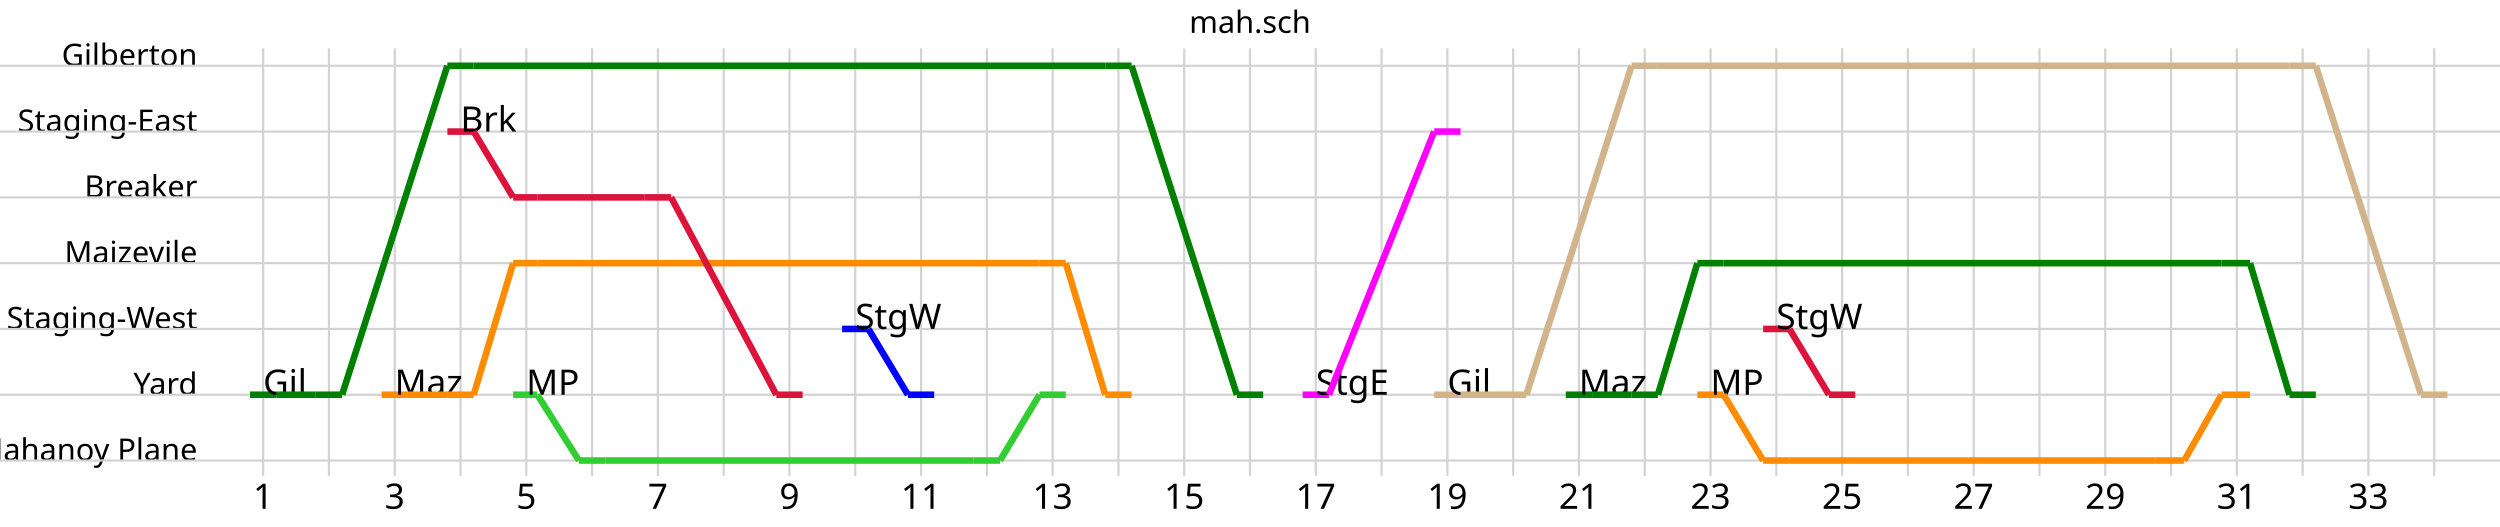
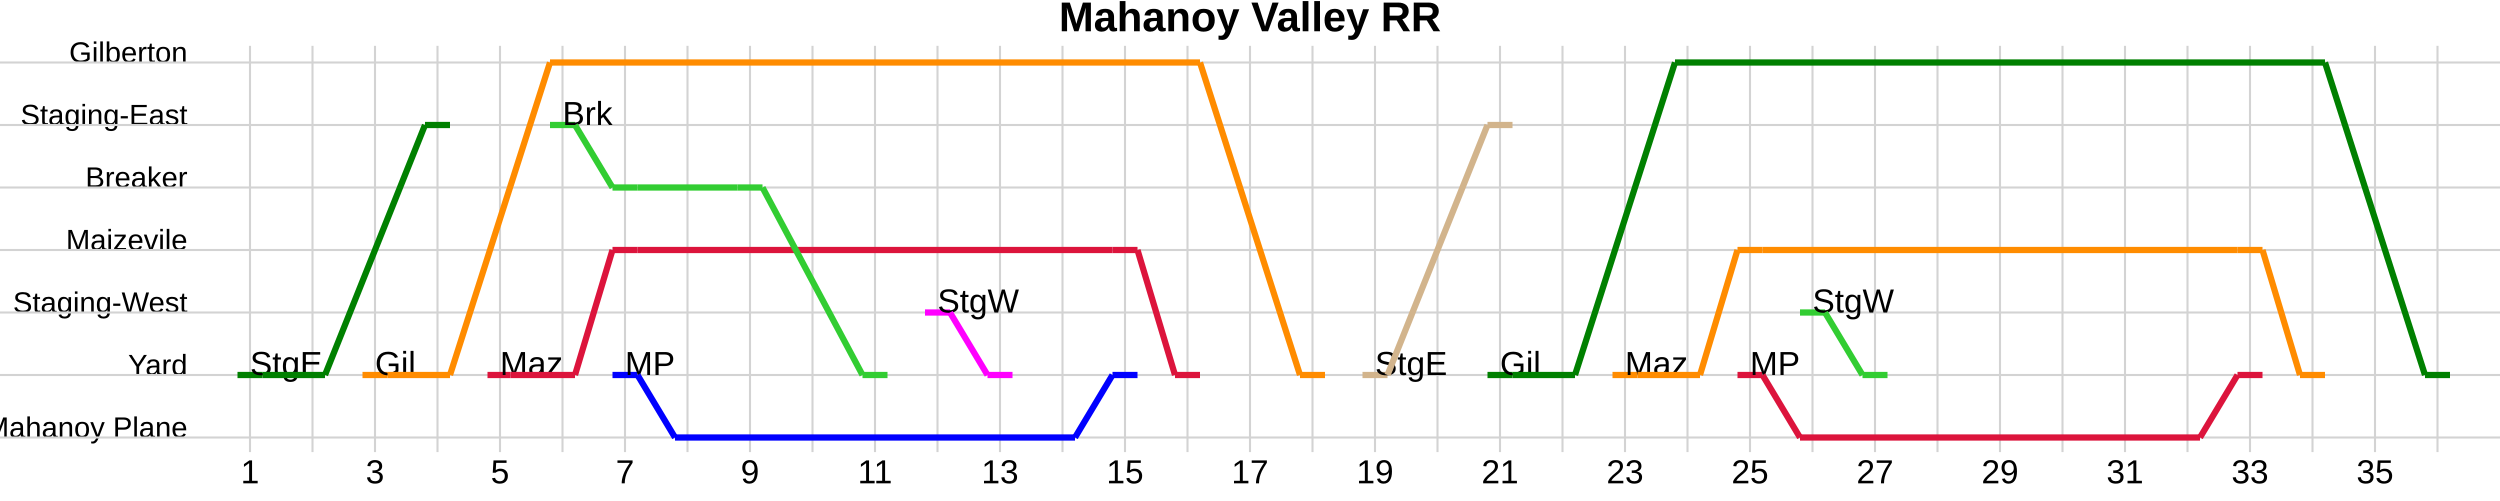
- <svg xmlns="http://www.w3.org/2000/svg" version="1.1" baseProfile="full" width="1140" height="240">
+ <svg xmlns="http://www.w3.org/2000/svg" version="1.1" baseProfile="full" width="1200" height="240">
  <line x1="120" y1="217" x2="120" y2="22" style="stroke:lightgrey;stroke-width:1.0" />
-   <text x="120" y="232" font-family="Verdana" text-anchor="middle" font-size="16">1</text>
+   <text x="120" y="232" font-family="Arial" text-anchor="middle" font-size="16">1</text>
  <line x1="150" y1="217" x2="150" y2="22" style="stroke:lightgrey;stroke-width:1.0" />
  <line x1="180" y1="217" x2="180" y2="22" style="stroke:lightgrey;stroke-width:1.0" />
-   <text x="180" y="232" font-family="Verdana" text-anchor="middle" font-size="16">3</text>
+   <text x="180" y="232" font-family="Arial" text-anchor="middle" font-size="16">3</text>
  <line x1="210" y1="217" x2="210" y2="22" style="stroke:lightgrey;stroke-width:1.0" />
  <line x1="240" y1="217" x2="240" y2="22" style="stroke:lightgrey;stroke-width:1.0" />
-   <text x="240" y="232" font-family="Verdana" text-anchor="middle" font-size="16">5</text>
+   <text x="240" y="232" font-family="Arial" text-anchor="middle" font-size="16">5</text>
  <line x1="270" y1="217" x2="270" y2="22" style="stroke:lightgrey;stroke-width:1.0" />
  <line x1="300" y1="217" x2="300" y2="22" style="stroke:lightgrey;stroke-width:1.0" />
-   <text x="300" y="232" font-family="Verdana" text-anchor="middle" font-size="16">7</text>
+   <text x="300" y="232" font-family="Arial" text-anchor="middle" font-size="16">7</text>
  <line x1="330" y1="217" x2="330" y2="22" style="stroke:lightgrey;stroke-width:1.0" />
  <line x1="360" y1="217" x2="360" y2="22" style="stroke:lightgrey;stroke-width:1.0" />
-   <text x="360" y="232" font-family="Verdana" text-anchor="middle" font-size="16">9</text>
+   <text x="360" y="232" font-family="Arial" text-anchor="middle" font-size="16">9</text>
  <line x1="390" y1="217" x2="390" y2="22" style="stroke:lightgrey;stroke-width:1.0" />
  <line x1="420" y1="217" x2="420" y2="22" style="stroke:lightgrey;stroke-width:1.0" />
-   <text x="420" y="232" font-family="Verdana" text-anchor="middle" font-size="16">11</text>
+   <text x="420" y="232" font-family="Arial" text-anchor="middle" font-size="16">11</text>
  <line x1="450" y1="217" x2="450" y2="22" style="stroke:lightgrey;stroke-width:1.0" />
  <line x1="480" y1="217" x2="480" y2="22" style="stroke:lightgrey;stroke-width:1.0" />
-   <text x="480" y="232" font-family="Verdana" text-anchor="middle" font-size="16">13</text>
+   <text x="480" y="232" font-family="Arial" text-anchor="middle" font-size="16">13</text>
  <line x1="510" y1="217" x2="510" y2="22" style="stroke:lightgrey;stroke-width:1.0" />
  <line x1="540" y1="217" x2="540" y2="22" style="stroke:lightgrey;stroke-width:1.0" />
-   <text x="540" y="232" font-family="Verdana" text-anchor="middle" font-size="16">15</text>
+   <text x="540" y="232" font-family="Arial" text-anchor="middle" font-size="16">15</text>
  <line x1="570" y1="217" x2="570" y2="22" style="stroke:lightgrey;stroke-width:1.0" />
  <line x1="600" y1="217" x2="600" y2="22" style="stroke:lightgrey;stroke-width:1.0" />
-   <text x="600" y="232" font-family="Verdana" text-anchor="middle" font-size="16">17</text>
+   <text x="600" y="232" font-family="Arial" text-anchor="middle" font-size="16">17</text>
  <line x1="630" y1="217" x2="630" y2="22" style="stroke:lightgrey;stroke-width:1.0" />
  <line x1="660" y1="217" x2="660" y2="22" style="stroke:lightgrey;stroke-width:1.0" />
-   <text x="660" y="232" font-family="Verdana" text-anchor="middle" font-size="16">19</text>
+   <text x="660" y="232" font-family="Arial" text-anchor="middle" font-size="16">19</text>
  <line x1="690" y1="217" x2="690" y2="22" style="stroke:lightgrey;stroke-width:1.0" />
  <line x1="720" y1="217" x2="720" y2="22" style="stroke:lightgrey;stroke-width:1.0" />
-   <text x="720" y="232" font-family="Verdana" text-anchor="middle" font-size="16">21</text>
+   <text x="720" y="232" font-family="Arial" text-anchor="middle" font-size="16">21</text>
  <line x1="750" y1="217" x2="750" y2="22" style="stroke:lightgrey;stroke-width:1.0" />
  <line x1="780" y1="217" x2="780" y2="22" style="stroke:lightgrey;stroke-width:1.0" />
-   <text x="780" y="232" font-family="Verdana" text-anchor="middle" font-size="16">23</text>
+   <text x="780" y="232" font-family="Arial" text-anchor="middle" font-size="16">23</text>
  <line x1="810" y1="217" x2="810" y2="22" style="stroke:lightgrey;stroke-width:1.0" />
  <line x1="840" y1="217" x2="840" y2="22" style="stroke:lightgrey;stroke-width:1.0" />
-   <text x="840" y="232" font-family="Verdana" text-anchor="middle" font-size="16">25</text>
+   <text x="840" y="232" font-family="Arial" text-anchor="middle" font-size="16">25</text>
  <line x1="870" y1="217" x2="870" y2="22" style="stroke:lightgrey;stroke-width:1.0" />
  <line x1="900" y1="217" x2="900" y2="22" style="stroke:lightgrey;stroke-width:1.0" />
-   <text x="900" y="232" font-family="Verdana" text-anchor="middle" font-size="16">27</text>
+   <text x="900" y="232" font-family="Arial" text-anchor="middle" font-size="16">27</text>
  <line x1="930" y1="217" x2="930" y2="22" style="stroke:lightgrey;stroke-width:1.0" />
  <line x1="960" y1="217" x2="960" y2="22" style="stroke:lightgrey;stroke-width:1.0" />
-   <text x="960" y="232" font-family="Verdana" text-anchor="middle" font-size="16">29</text>
+   <text x="960" y="232" font-family="Arial" text-anchor="middle" font-size="16">29</text>
  <line x1="990" y1="217" x2="990" y2="22" style="stroke:lightgrey;stroke-width:1.0" />
  <line x1="1020" y1="217" x2="1020" y2="22" style="stroke:lightgrey;stroke-width:1.0" />
-   <text x="1020" y="232" font-family="Verdana" text-anchor="middle" font-size="16">31</text>
+   <text x="1020" y="232" font-family="Arial" text-anchor="middle" font-size="16">31</text>
  <line x1="1050" y1="217" x2="1050" y2="22" style="stroke:lightgrey;stroke-width:1.0" />
  <line x1="1080" y1="217" x2="1080" y2="22" style="stroke:lightgrey;stroke-width:1.0" />
-   <text x="1080" y="232" font-family="Verdana" text-anchor="middle" font-size="16">33</text>
+   <text x="1080" y="232" font-family="Arial" text-anchor="middle" font-size="16">33</text>
  <line x1="1110" y1="217" x2="1110" y2="22" style="stroke:lightgrey;stroke-width:1.0" />
-   <text x="90" y="210" font-family="Verdana" text-anchor="end" font-size="14">Mahanoy Plane</text>
-   <line x1="0" y1="210" x2="1140" y2="210" style="stroke:lightgrey;stroke-width:1.0" />
-   <text x="90" y="180" font-family="Verdana" text-anchor="end" font-size="14">Yard</text>
-   <line x1="0" y1="180" x2="1140" y2="180" style="stroke:lightgrey;stroke-width:1.0" />
-   <text x="90" y="150" font-family="Verdana" text-anchor="end" font-size="14">Staging-West</text>
-   <line x1="0" y1="150" x2="1140" y2="150" style="stroke:lightgrey;stroke-width:1.0" />
-   <text x="90" y="120" font-family="Verdana" text-anchor="end" font-size="14">Maizevile</text>
-   <line x1="0" y1="120" x2="1140" y2="120" style="stroke:lightgrey;stroke-width:1.0" />
-   <text x="90" y="90" font-family="Verdana" text-anchor="end" font-size="14">Breaker</text>
-   <line x1="0" y1="90" x2="1140" y2="90" style="stroke:lightgrey;stroke-width:1.0" />
-   <text x="90" y="60" font-family="Verdana" text-anchor="end" font-size="14">Staging-East</text>
-   <line x1="0" y1="60" x2="1140" y2="60" style="stroke:lightgrey;stroke-width:1.0" />
-   <text x="90" y="30" font-family="Verdana" text-anchor="end" font-size="14">Gilberton</text>
-   <line x1="0" y1="30" x2="1140" y2="30" style="stroke:lightgrey;stroke-width:1.0" />
+   <line x1="1140" y1="217" x2="1140" y2="22" style="stroke:lightgrey;stroke-width:1.0" />
+   <text x="1140" y="232" font-family="Arial" text-anchor="middle" font-size="16">35</text>
+   <line x1="1170" y1="217" x2="1170" y2="22" style="stroke:lightgrey;stroke-width:1.0" />
+   <text x="90" y="210" font-family="Arial" text-anchor="end" font-size="14">Mahanoy Plane</text>
+   <line x1="0" y1="210" x2="1200" y2="210" style="stroke:lightgrey;stroke-width:1.0" />
+   <text x="90" y="180" font-family="Arial" text-anchor="end" font-size="14">Yard</text>
+   <line x1="0" y1="180" x2="1200" y2="180" style="stroke:lightgrey;stroke-width:1.0" />
+   <text x="90" y="150" font-family="Arial" text-anchor="end" font-size="14">Staging-West</text>
+   <line x1="0" y1="150" x2="1200" y2="150" style="stroke:lightgrey;stroke-width:1.0" />
+   <text x="90" y="120" font-family="Arial" text-anchor="end" font-size="14">Maizevile</text>
+   <line x1="0" y1="120" x2="1200" y2="120" style="stroke:lightgrey;stroke-width:1.0" />
+   <text x="90" y="90" font-family="Arial" text-anchor="end" font-size="14">Breaker</text>
+   <line x1="0" y1="90" x2="1200" y2="90" style="stroke:lightgrey;stroke-width:1.0" />
+   <text x="90" y="60" font-family="Arial" text-anchor="end" font-size="14">Staging-East</text>
+   <line x1="0" y1="60" x2="1200" y2="60" style="stroke:lightgrey;stroke-width:1.0" />
+   <text x="90" y="30" font-family="Arial" text-anchor="end" font-size="14">Gilberton</text>
+   <line x1="0" y1="30" x2="1200" y2="30" style="stroke:lightgrey;stroke-width:1.0" />
  <line x1="114" y1="180" x2="126" y2="180" style="stroke:green;stroke-width:3.0" />
-   <text x="120" y="180" font-family="Verdana" font-size="16">Gil</text>
+   <text x="120" y="180" font-family="Arial" font-size="16">StgE</text>
  <line x1="126" y1="180" x2="144" y2="180" style="stroke:green;stroke-width:3.0" />
  <line x1="144" y1="180" x2="156" y2="180" style="stroke:green;stroke-width:3.0" />
-   <line x1="156" y1="180" x2="204" y2="30" style="stroke:green;stroke-width:3.0" />
-   <line x1="204" y1="30" x2="216" y2="30" style="stroke:green;stroke-width:3.0" />
-   <line x1="216" y1="30" x2="504" y2="30" style="stroke:green;stroke-width:3.0" />
-   <line x1="504" y1="30" x2="516" y2="30" style="stroke:green;stroke-width:3.0" />
-   <line x1="516" y1="30" x2="564" y2="180" style="stroke:green;stroke-width:3.0" />
-   <line x1="564" y1="180" x2="576" y2="180" style="stroke:green;stroke-width:3.0" />
+   <line x1="156" y1="180" x2="204" y2="60" style="stroke:green;stroke-width:3.0" />
+   <line x1="204" y1="60" x2="216" y2="60" style="stroke:green;stroke-width:3.0" />
  <line x1="174" y1="180" x2="186" y2="180" style="stroke:darkorange;stroke-width:3.0" />
-   <text x="180" y="180" font-family="Verdana" font-size="16">Maz</text>
+   <text x="180" y="180" font-family="Arial" font-size="16">Gil</text>
  <line x1="186" y1="180" x2="204" y2="180" style="stroke:darkorange;stroke-width:3.0" />
  <line x1="204" y1="180" x2="216" y2="180" style="stroke:darkorange;stroke-width:3.0" />
-   <line x1="216" y1="180" x2="234" y2="120" style="stroke:darkorange;stroke-width:3.0" />
-   <line x1="234" y1="120" x2="245" y2="120" style="stroke:darkorange;stroke-width:3.0" />
-   <line x1="245" y1="120" x2="474" y2="120" style="stroke:darkorange;stroke-width:3.0" />
-   <line x1="474" y1="120" x2="486" y2="120" style="stroke:darkorange;stroke-width:3.0" />
-   <line x1="486" y1="120" x2="504" y2="180" style="stroke:darkorange;stroke-width:3.0" />
-   <line x1="504" y1="180" x2="516" y2="180" style="stroke:darkorange;stroke-width:3.0" />
-   <line x1="204" y1="60" x2="216" y2="60" style="stroke:crimson;stroke-width:3.0" />
-   <text x="210" y="60" font-family="Verdana" font-size="16">Brk</text>
-   <line x1="216" y1="60" x2="234" y2="90" style="stroke:crimson;stroke-width:3.0" />
-   <line x1="234" y1="90" x2="245" y2="90" style="stroke:crimson;stroke-width:3.0" />
-   <line x1="245" y1="90" x2="294" y2="90" style="stroke:crimson;stroke-width:3.0" />
-   <line x1="294" y1="90" x2="306" y2="90" style="stroke:crimson;stroke-width:3.0" />
-   <line x1="306" y1="90" x2="354" y2="180" style="stroke:crimson;stroke-width:3.0" />
-   <line x1="354" y1="180" x2="366" y2="180" style="stroke:crimson;stroke-width:3.0" />
-   <line x1="234" y1="180" x2="245" y2="180" style="stroke:limegreen;stroke-width:3.0" />
-   <text x="240" y="180" font-family="Verdana" font-size="16">MP</text>
-   <line x1="245" y1="180" x2="264" y2="210" style="stroke:limegreen;stroke-width:3.0" />
-   <line x1="264" y1="210" x2="276" y2="210" style="stroke:limegreen;stroke-width:3.0" />
-   <line x1="276" y1="210" x2="444" y2="210" style="stroke:limegreen;stroke-width:3.0" />
-   <line x1="444" y1="210" x2="456" y2="210" style="stroke:limegreen;stroke-width:3.0" />
-   <line x1="456" y1="210" x2="474" y2="180" style="stroke:limegreen;stroke-width:3.0" />
-   <line x1="474" y1="180" x2="486" y2="180" style="stroke:limegreen;stroke-width:3.0" />
-   <line x1="384" y1="150" x2="396" y2="150" style="stroke:blue;stroke-width:3.0" />
-   <text x="390" y="150" font-family="Verdana" font-size="16">StgW</text>
-   <line x1="396" y1="150" x2="414" y2="180" style="stroke:blue;stroke-width:3.0" />
-   <line x1="414" y1="180" x2="426" y2="180" style="stroke:blue;stroke-width:3.0" />
-   <line x1="594" y1="180" x2="606" y2="180" style="stroke:magenta;stroke-width:3.0" />
-   <text x="600" y="180" font-family="Verdana" font-size="16">StgE</text>
-   <line x1="606" y1="180" x2="654" y2="60" style="stroke:magenta;stroke-width:3.0" />
-   <line x1="654" y1="60" x2="666" y2="60" style="stroke:magenta;stroke-width:3.0" />
+   <line x1="216" y1="180" x2="264" y2="30" style="stroke:darkorange;stroke-width:3.0" />
+   <line x1="264" y1="30" x2="276" y2="30" style="stroke:darkorange;stroke-width:3.0" />
+   <line x1="276" y1="30" x2="564" y2="30" style="stroke:darkorange;stroke-width:3.0" />
+   <line x1="564" y1="30" x2="576" y2="30" style="stroke:darkorange;stroke-width:3.0" />
+   <line x1="576" y1="30" x2="624" y2="180" style="stroke:darkorange;stroke-width:3.0" />
+   <line x1="624" y1="180" x2="636" y2="180" style="stroke:darkorange;stroke-width:3.0" />
+   <line x1="234" y1="180" x2="245" y2="180" style="stroke:crimson;stroke-width:3.0" />
+   <text x="240" y="180" font-family="Arial" font-size="16">Maz</text>
+   <line x1="245" y1="180" x2="264" y2="180" style="stroke:crimson;stroke-width:3.0" />
+   <line x1="264" y1="180" x2="276" y2="180" style="stroke:crimson;stroke-width:3.0" />
+   <line x1="276" y1="180" x2="294" y2="120" style="stroke:crimson;stroke-width:3.0" />
+   <line x1="294" y1="120" x2="306" y2="120" style="stroke:crimson;stroke-width:3.0" />
+   <line x1="306" y1="120" x2="534" y2="120" style="stroke:crimson;stroke-width:3.0" />
+   <line x1="534" y1="120" x2="546" y2="120" style="stroke:crimson;stroke-width:3.0" />
+   <line x1="546" y1="120" x2="564" y2="180" style="stroke:crimson;stroke-width:3.0" />
+   <line x1="564" y1="180" x2="576" y2="180" style="stroke:crimson;stroke-width:3.0" />
+   <line x1="264" y1="60" x2="276" y2="60" style="stroke:limegreen;stroke-width:3.0" />
+   <text x="270" y="60" font-family="Arial" font-size="16">Brk</text>
+   <line x1="276" y1="60" x2="294" y2="90" style="stroke:limegreen;stroke-width:3.0" />
+   <line x1="294" y1="90" x2="306" y2="90" style="stroke:limegreen;stroke-width:3.0" />
+   <line x1="306" y1="90" x2="354" y2="90" style="stroke:limegreen;stroke-width:3.0" />
+   <line x1="354" y1="90" x2="366" y2="90" style="stroke:limegreen;stroke-width:3.0" />
+   <line x1="366" y1="90" x2="414" y2="180" style="stroke:limegreen;stroke-width:3.0" />
+   <line x1="414" y1="180" x2="426" y2="180" style="stroke:limegreen;stroke-width:3.0" />
+   <line x1="294" y1="180" x2="306" y2="180" style="stroke:blue;stroke-width:3.0" />
+   <text x="300" y="180" font-family="Arial" font-size="16">MP</text>
+   <line x1="306" y1="180" x2="324" y2="210" style="stroke:blue;stroke-width:3.0" />
+   <line x1="324" y1="210" x2="336" y2="210" style="stroke:blue;stroke-width:3.0" />
+   <line x1="336" y1="210" x2="504" y2="210" style="stroke:blue;stroke-width:3.0" />
+   <line x1="504" y1="210" x2="516" y2="210" style="stroke:blue;stroke-width:3.0" />
+   <line x1="516" y1="210" x2="534" y2="180" style="stroke:blue;stroke-width:3.0" />
+   <line x1="534" y1="180" x2="546" y2="180" style="stroke:blue;stroke-width:3.0" />
+   <line x1="444" y1="150" x2="456" y2="150" style="stroke:magenta;stroke-width:3.0" />
+   <text x="450" y="150" font-family="Arial" font-size="16">StgW</text>
+   <line x1="456" y1="150" x2="474" y2="180" style="stroke:magenta;stroke-width:3.0" />
+   <line x1="474" y1="180" x2="486" y2="180" style="stroke:magenta;stroke-width:3.0" />
  <line x1="654" y1="180" x2="666" y2="180" style="stroke:tan;stroke-width:3.0" />
-   <text x="660" y="180" font-family="Verdana" font-size="16">Gil</text>
-   <line x1="666" y1="180" x2="684" y2="180" style="stroke:tan;stroke-width:3.0" />
-   <line x1="684" y1="180" x2="696" y2="180" style="stroke:tan;stroke-width:3.0" />
-   <line x1="696" y1="180" x2="744" y2="30" style="stroke:tan;stroke-width:3.0" />
-   <line x1="744" y1="30" x2="756" y2="30" style="stroke:tan;stroke-width:3.0" />
-   <line x1="756" y1="30" x2="1044" y2="30" style="stroke:tan;stroke-width:3.0" />
-   <line x1="1044" y1="30" x2="1056" y2="30" style="stroke:tan;stroke-width:3.0" />
-   <line x1="1056" y1="30" x2="1104" y2="180" style="stroke:tan;stroke-width:3.0" />
-   <line x1="1104" y1="180" x2="1116" y2="180" style="stroke:tan;stroke-width:3.0" />
+   <text x="660" y="180" font-family="Arial" font-size="16">StgE</text>
+   <line x1="666" y1="180" x2="714" y2="60" style="stroke:tan;stroke-width:3.0" />
+   <line x1="714" y1="60" x2="726" y2="60" style="stroke:tan;stroke-width:3.0" />
  <line x1="714" y1="180" x2="726" y2="180" style="stroke:green;stroke-width:3.0" />
-   <text x="720" y="180" font-family="Verdana" font-size="16">Maz</text>
+   <text x="720" y="180" font-family="Arial" font-size="16">Gil</text>
  <line x1="726" y1="180" x2="744" y2="180" style="stroke:green;stroke-width:3.0" />
  <line x1="744" y1="180" x2="756" y2="180" style="stroke:green;stroke-width:3.0" />
-   <line x1="756" y1="180" x2="774" y2="120" style="stroke:green;stroke-width:3.0" />
-   <line x1="774" y1="120" x2="786" y2="120" style="stroke:green;stroke-width:3.0" />
-   <line x1="786" y1="120" x2="1013" y2="120" style="stroke:green;stroke-width:3.0" />
-   <line x1="1013" y1="120" x2="1026" y2="120" style="stroke:green;stroke-width:3.0" />
-   <line x1="1026" y1="120" x2="1044" y2="180" style="stroke:green;stroke-width:3.0" />
-   <line x1="1044" y1="180" x2="1056" y2="180" style="stroke:green;stroke-width:3.0" />
+   <line x1="756" y1="180" x2="804" y2="30" style="stroke:green;stroke-width:3.0" />
+   <line x1="804" y1="30" x2="816" y2="30" style="stroke:green;stroke-width:3.0" />
+   <line x1="816" y1="30" x2="1104" y2="30" style="stroke:green;stroke-width:3.0" />
+   <line x1="1104" y1="30" x2="1116" y2="30" style="stroke:green;stroke-width:3.0" />
+   <line x1="1116" y1="30" x2="1164" y2="180" style="stroke:green;stroke-width:3.0" />
+   <line x1="1164" y1="180" x2="1176" y2="180" style="stroke:green;stroke-width:3.0" />
  <line x1="774" y1="180" x2="786" y2="180" style="stroke:darkorange;stroke-width:3.0" />
-   <text x="780" y="180" font-family="Verdana" font-size="16">MP</text>
-   <line x1="786" y1="180" x2="804" y2="210" style="stroke:darkorange;stroke-width:3.0" />
-   <line x1="804" y1="210" x2="816" y2="210" style="stroke:darkorange;stroke-width:3.0" />
-   <line x1="816" y1="210" x2="983" y2="210" style="stroke:darkorange;stroke-width:3.0" />
-   <line x1="983" y1="210" x2="996" y2="210" style="stroke:darkorange;stroke-width:3.0" />
-   <line x1="996" y1="210" x2="1013" y2="180" style="stroke:darkorange;stroke-width:3.0" />
-   <line x1="1013" y1="180" x2="1026" y2="180" style="stroke:darkorange;stroke-width:3.0" />
-   <line x1="804" y1="150" x2="816" y2="150" style="stroke:crimson;stroke-width:3.0" />
-   <text x="810" y="150" font-family="Verdana" font-size="16">StgW</text>
-   <line x1="816" y1="150" x2="834" y2="180" style="stroke:crimson;stroke-width:3.0" />
+   <text x="780" y="180" font-family="Arial" font-size="16">Maz</text>
+   <line x1="786" y1="180" x2="804" y2="180" style="stroke:darkorange;stroke-width:3.0" />
+   <line x1="804" y1="180" x2="816" y2="180" style="stroke:darkorange;stroke-width:3.0" />
+   <line x1="816" y1="180" x2="834" y2="120" style="stroke:darkorange;stroke-width:3.0" />
+   <line x1="834" y1="120" x2="846" y2="120" style="stroke:darkorange;stroke-width:3.0" />
+   <line x1="846" y1="120" x2="1074" y2="120" style="stroke:darkorange;stroke-width:3.0" />
+   <line x1="1074" y1="120" x2="1086" y2="120" style="stroke:darkorange;stroke-width:3.0" />
+   <line x1="1086" y1="120" x2="1104" y2="180" style="stroke:darkorange;stroke-width:3.0" />
+   <line x1="1104" y1="180" x2="1116" y2="180" style="stroke:darkorange;stroke-width:3.0" />
  <line x1="834" y1="180" x2="846" y2="180" style="stroke:crimson;stroke-width:3.0" />
-   <text x="570" y="15" font-family="Verdana" text-anchor="middle" font-size="14">mah.sch</text>
+   <text x="840" y="180" font-family="Arial" font-size="16">MP</text>
+   <line x1="846" y1="180" x2="864" y2="210" style="stroke:crimson;stroke-width:3.0" />
+   <line x1="864" y1="210" x2="876" y2="210" style="stroke:crimson;stroke-width:3.0" />
+   <line x1="876" y1="210" x2="1044" y2="210" style="stroke:crimson;stroke-width:3.0" />
+   <line x1="1044" y1="210" x2="1056" y2="210" style="stroke:crimson;stroke-width:3.0" />
+   <line x1="1056" y1="210" x2="1074" y2="180" style="stroke:crimson;stroke-width:3.0" />
+   <line x1="1074" y1="180" x2="1086" y2="180" style="stroke:crimson;stroke-width:3.0" />
+   <line x1="864" y1="150" x2="876" y2="150" style="stroke:limegreen;stroke-width:3.0" />
+   <text x="870" y="150" font-family="Arial" font-size="16">StgW</text>
+   <line x1="876" y1="150" x2="894" y2="180" style="stroke:limegreen;stroke-width:3.0" />
+   <line x1="894" y1="180" x2="906" y2="180" style="stroke:limegreen;stroke-width:3.0" />
+   <text x="600" y="15" font-family="Arial" text-anchor="middle" font-size="20" font-weight="bold">Mahanoy Valley RR</text>
</svg>
